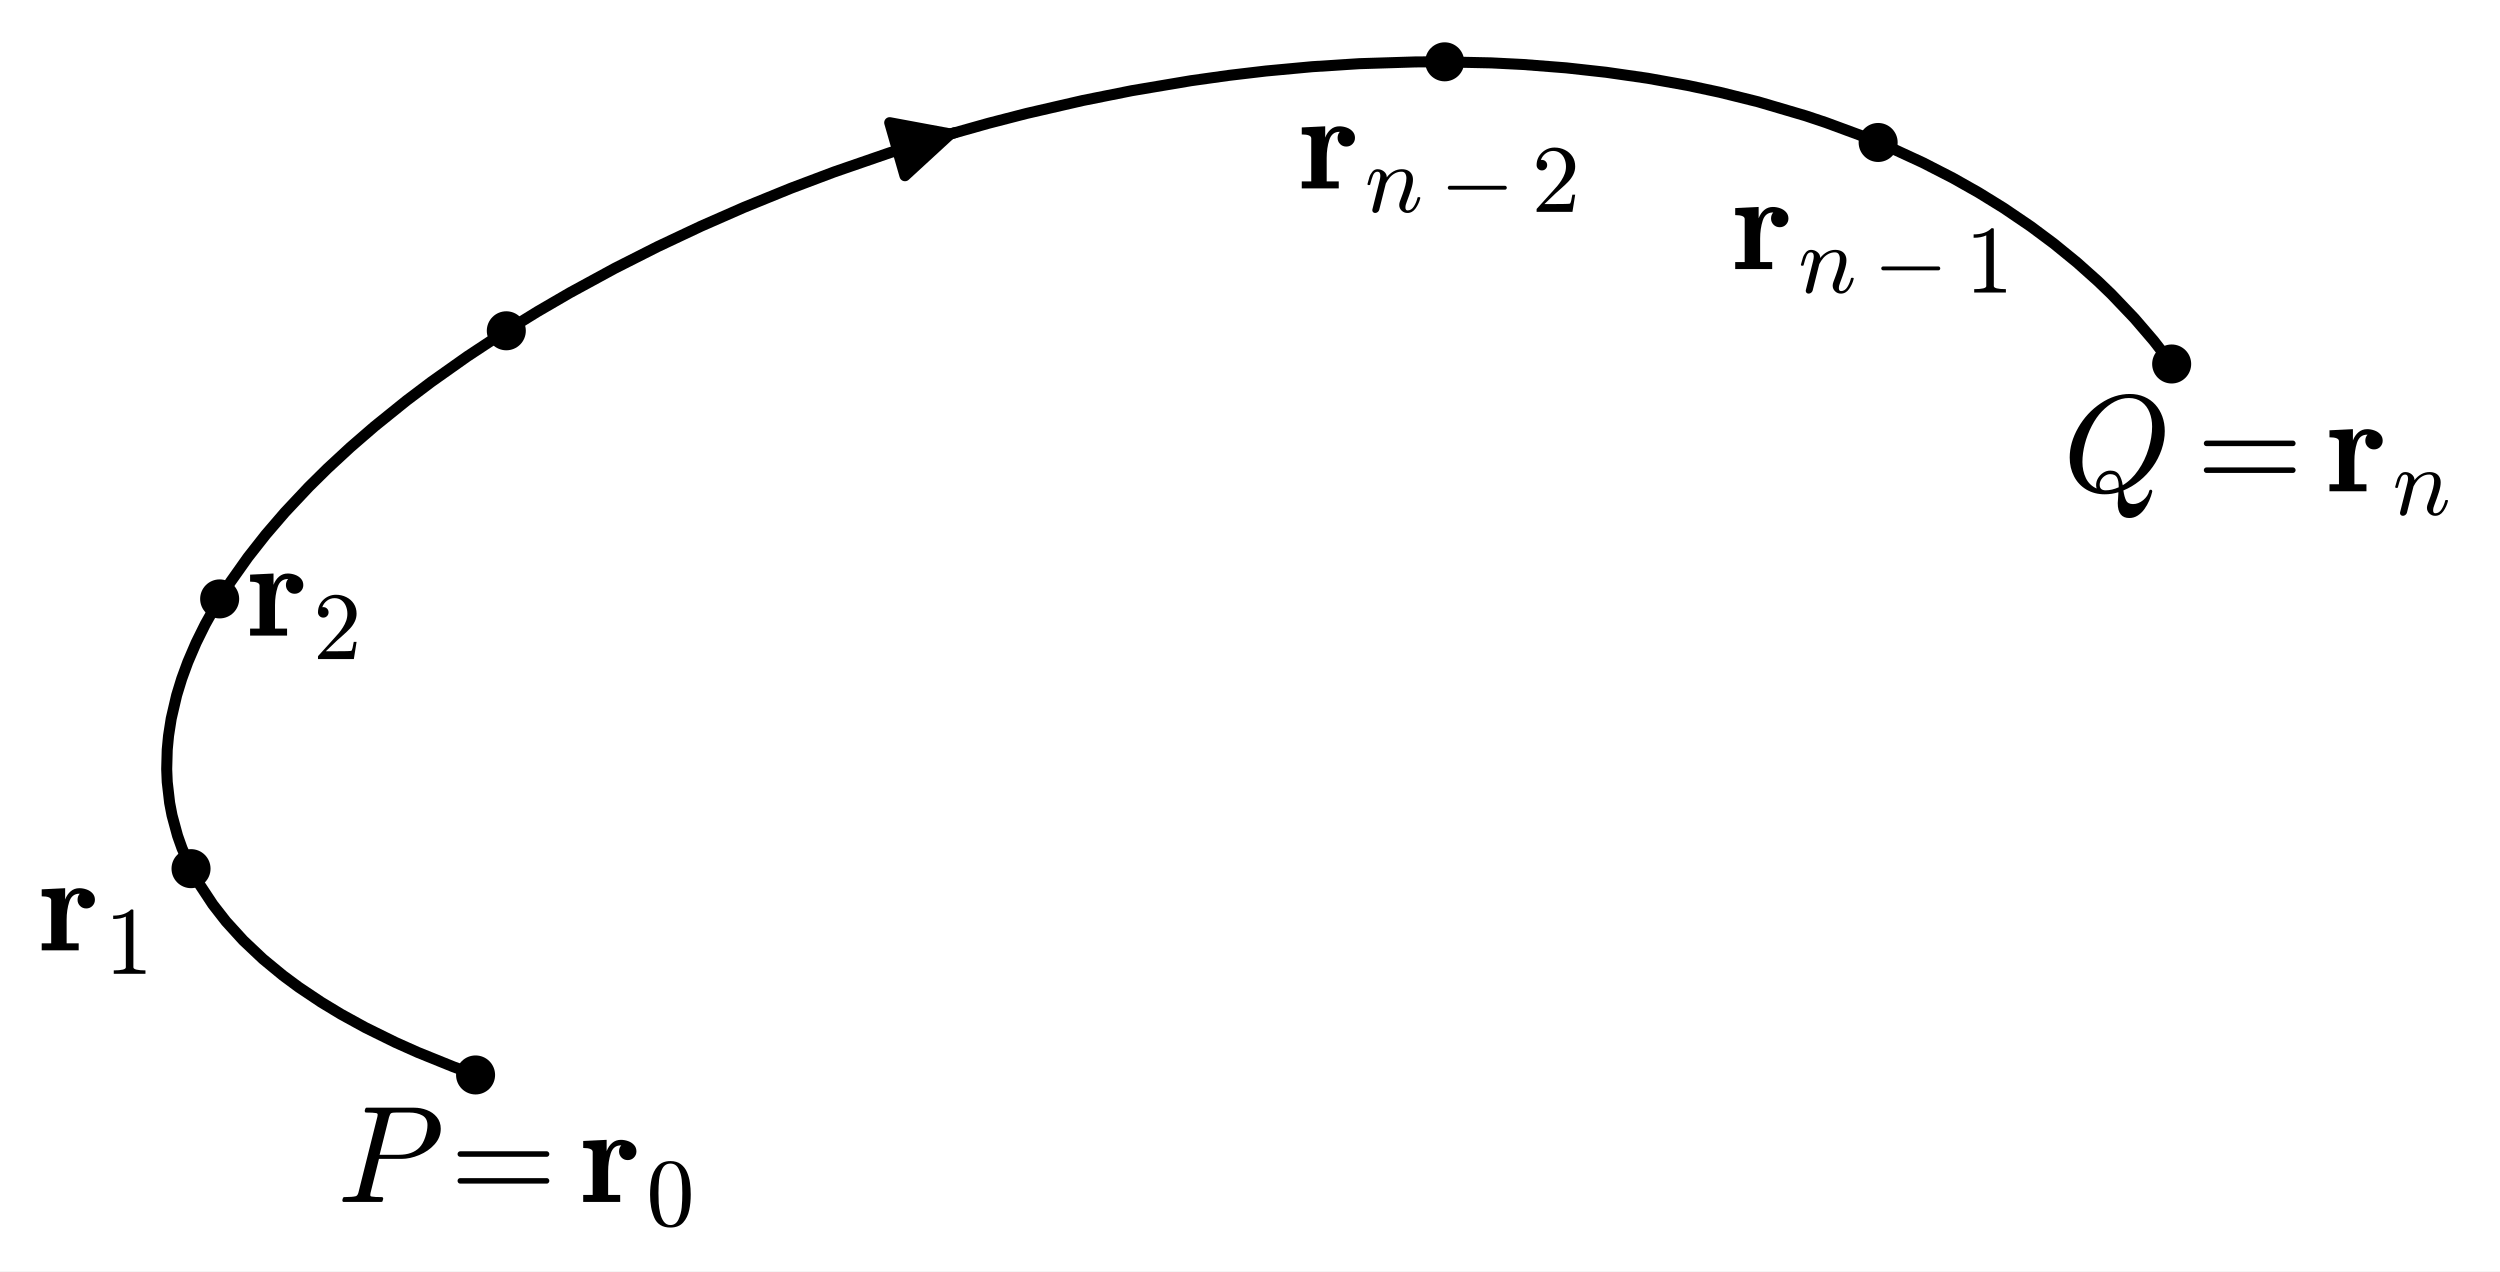
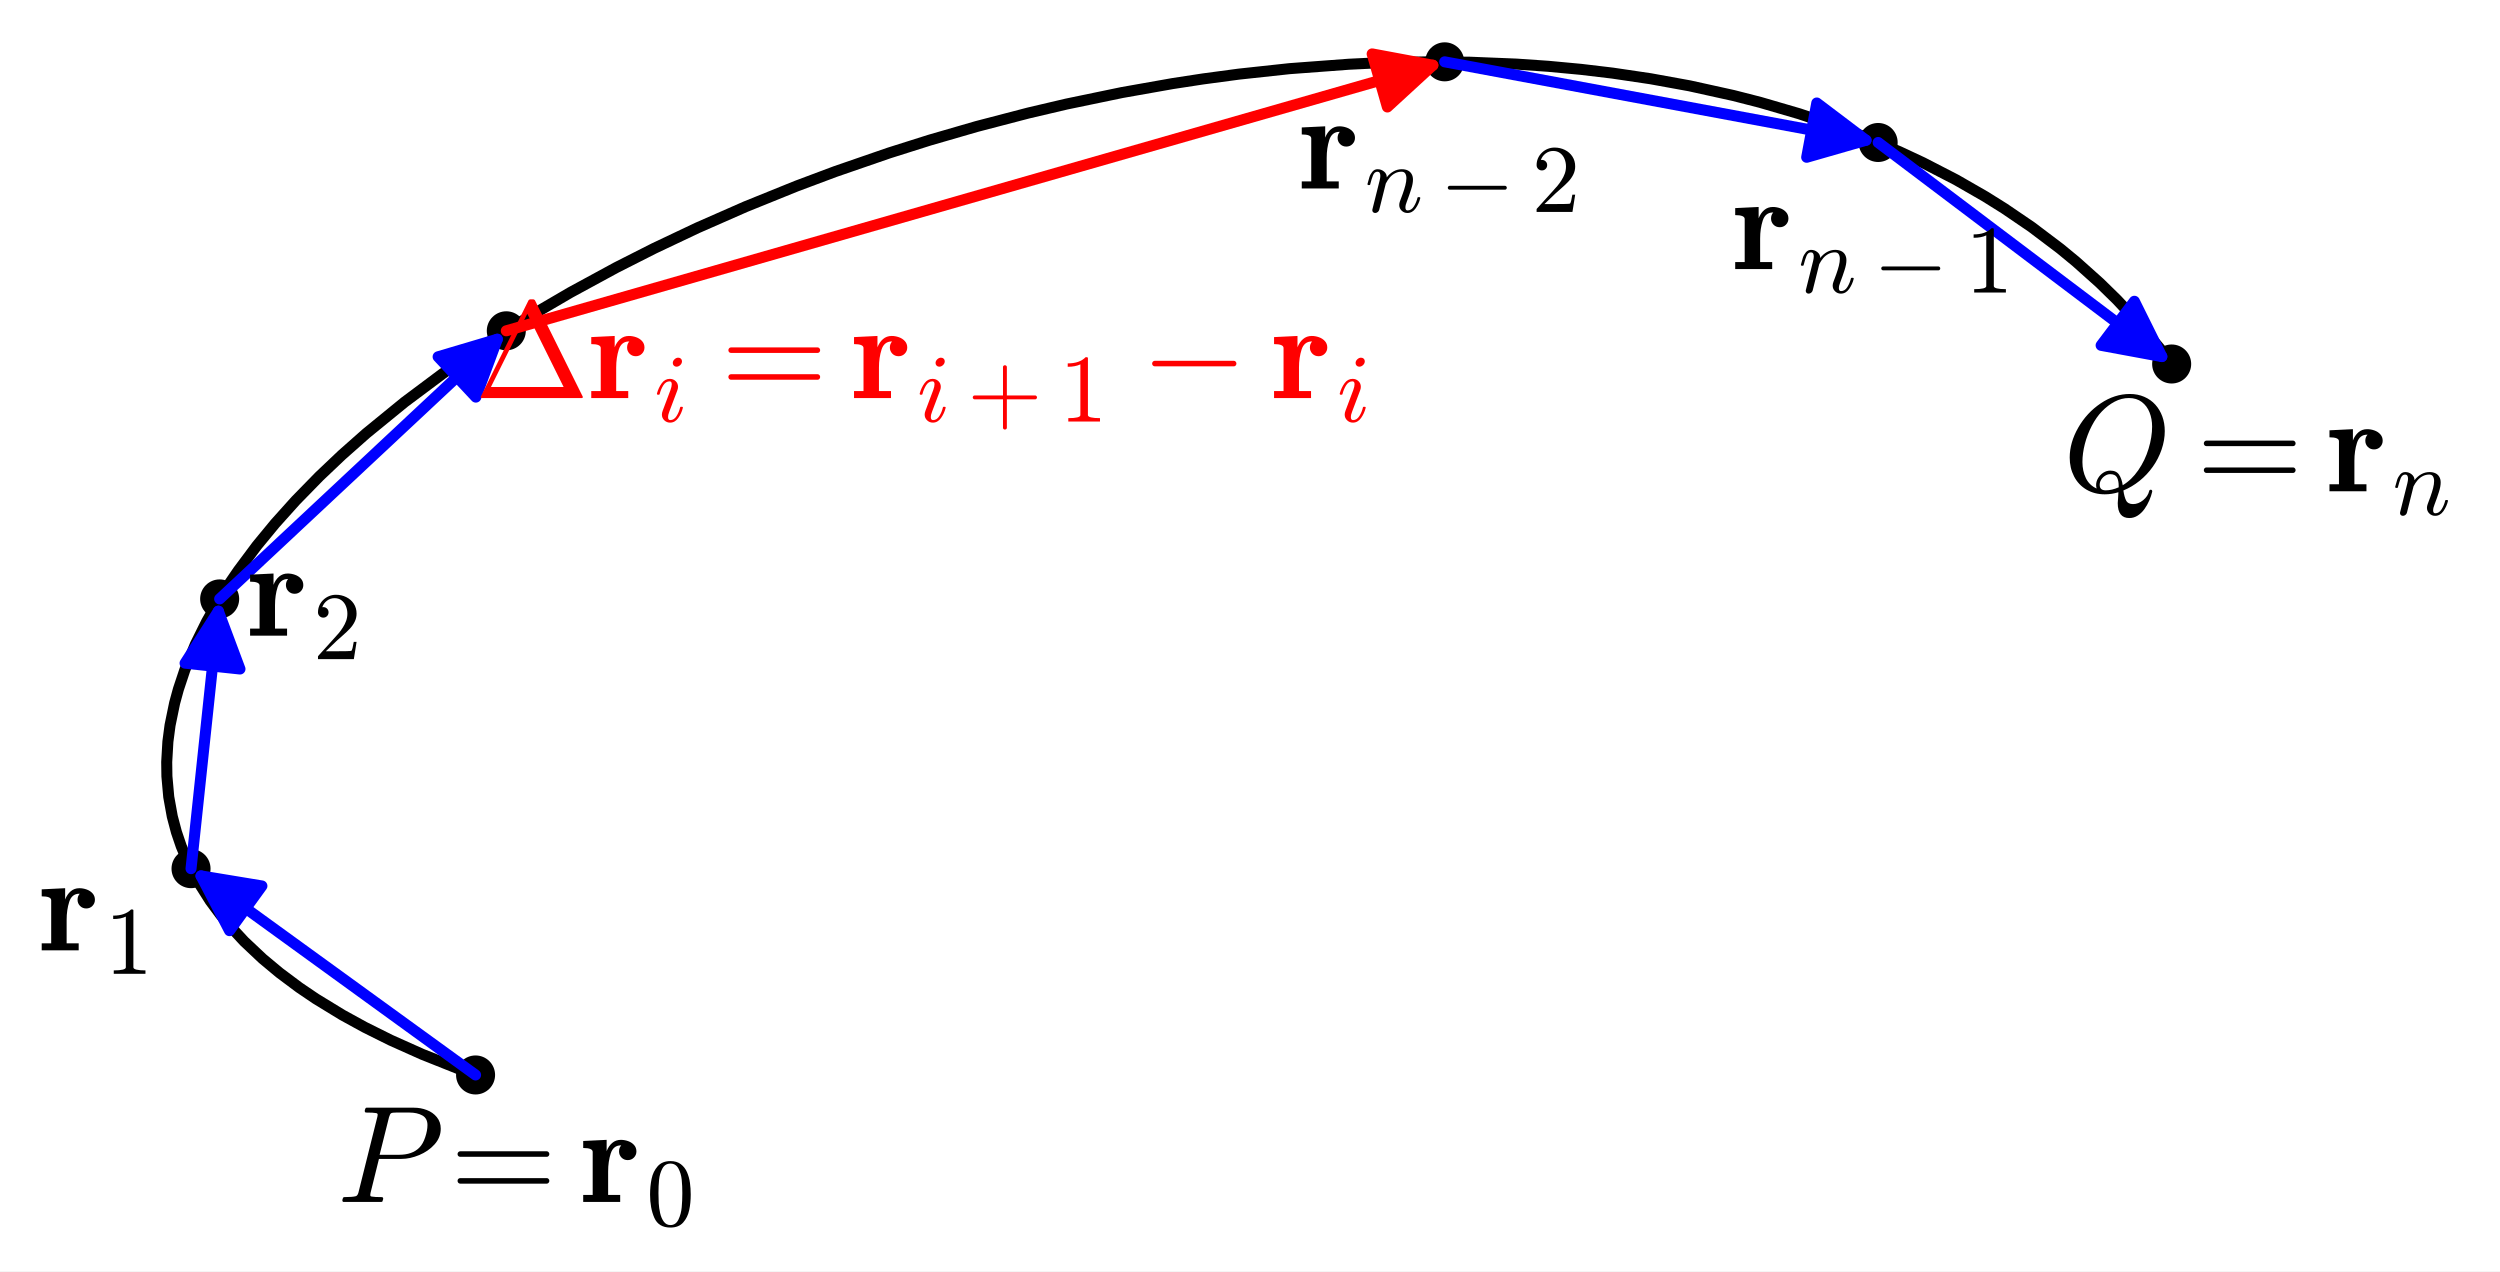
- <svg xmlns="http://www.w3.org/2000/svg" xmlns:xlink="http://www.w3.org/1999/xlink" width="452.908pt" height="230.322pt" viewBox="0 0 452.908 230.322" version="1.1">
+ <svg xmlns="http://www.w3.org/2000/svg" xmlns:xlink="http://www.w3.org/1999/xlink" width="452.908pt" height="230.323pt" viewBox="0 0 452.908 230.323" version="1.1">
  <defs>
    <style type="text/css">*{stroke-linejoin: round; stroke-linecap: butt}</style>
  </defs>
  <g id="figure_1">
    <g id="patch_1">
-       <path d="M 0 230.322  L 452.908 230.322  L 452.908 0  L 0 0  z " style="fill: #ffffff" />
+       <path d="M 0 230.323  L 452.908 230.323  L 452.908 -0  L 0 -0  z " style="fill: #ffffff" />
    </g>
    <g id="axes_1">
      <g id="patch_2">
-         <path d="M 10.497 215.021  L 417.535 215.021  L 417.535 7.2  L 10.497 7.2  z " style="fill: #ffffff" />
+         <path d="M 10.497 215.022  L 417.535 215.022  L 417.535 7.2  L 10.497 7.2  z " style="fill: #ffffff" />
      </g>
      <g id="PathCollection_1">
-         <path d="M 86.155 198.277  C 87.093 198.277 87.992 197.905 88.655 197.242  C 89.318 196.579 89.691 195.679 89.691 194.742  C 89.691 193.804 89.318 192.905 88.655 192.242  C 87.992 191.579 87.093 191.206 86.155 191.206  C 85.217 191.206 84.318 191.579 83.655 192.242  C 82.992 192.905 82.62 193.804 82.62 194.742  C 82.62 195.679 82.992 196.579 83.655 197.242  C 84.318 197.905 85.217 198.277 86.155 198.277  z " clip-path="url(#p70fe9b8de7)" />
+         <path d="M 86.155 198.279  C 87.093 198.279 87.992 197.906 88.655 197.243  C 89.318 196.58 89.691 195.681 89.691 194.743  C 89.691 193.806 89.318 192.906 88.655 192.243  C 87.992 191.58 87.093 191.208 86.155 191.208  C 85.217 191.208 84.318 191.58 83.655 192.243  C 82.992 192.906 82.62 193.806 82.62 194.743  C 82.62 195.681 82.992 196.58 83.655 197.243  C 84.318 197.906 85.217 198.279 86.155 198.279  z " clip-path="url(#pe993eb90d4)" />
      </g>
      <g id="PathCollection_2">
-         <path d="M 34.607 160.904  C 35.545 160.904 36.444 160.531 37.107 159.868  C 37.77 159.205 38.143 158.306 38.143 157.368  C 38.143 156.43 37.77 155.531 37.107 154.868  C 36.444 154.205 35.545 153.832 34.607 153.832  C 33.67 153.832 32.77 154.205 32.107 154.868  C 31.444 155.531 31.072 156.43 31.072 157.368  C 31.072 158.306 31.444 159.205 32.107 159.868  C 32.77 160.531 33.67 160.904 34.607 160.904  z " clip-path="url(#p70fe9b8de7)" />
+         <path d="M 34.607 160.905  C 35.545 160.905 36.444 160.533 37.107 159.87  C 37.77 159.207 38.143 158.307 38.143 157.37  C 38.143 156.432 37.77 155.533 37.107 154.87  C 36.444 154.207 35.545 153.834 34.607 153.834  C 33.67 153.834 32.77 154.207 32.107 154.87  C 31.444 155.533 31.072 156.432 31.072 157.37  C 31.072 158.307 31.444 159.207 32.107 159.87  C 32.77 160.533 33.67 160.905 34.607 160.905  z " clip-path="url(#pe993eb90d4)" />
      </g>
      <g id="PathCollection_3">
-         <path d="M 39.794 112.035  C 40.731 112.035 41.631 111.663 42.294 111  C 42.957 110.337 43.329 109.437 43.329 108.5  C 43.329 107.562 42.957 106.663 42.294 106  C 41.631 105.337 40.731 104.964 39.794 104.964  C 38.856 104.964 37.957 105.337 37.294 106  C 36.631 106.663 36.258 107.562 36.258 108.5  C 36.258 109.437 36.631 110.337 37.294 111  C 37.957 111.663 38.856 112.035 39.794 112.035  z " clip-path="url(#p70fe9b8de7)" />
+         <path d="M 39.794 112.037  C 40.731 112.037 41.631 111.665 42.294 111.002  C 42.957 110.338 43.329 109.439 43.329 108.502  C 43.329 107.564 42.957 106.665 42.294 106.002  C 41.631 105.338 40.731 104.966 39.794 104.966  C 38.856 104.966 37.957 105.338 37.294 106.002  C 36.631 106.665 36.258 107.564 36.258 108.502  C 36.258 109.439 36.631 110.338 37.294 111.002  C 37.957 111.665 38.856 112.037 39.794 112.037  z " clip-path="url(#pe993eb90d4)" />
      </g>
      <g id="PathCollection_4">
-         <path d="M 91.724 63.463  C 92.662 63.463 93.561 63.091 94.224 62.428  C 94.887 61.765 95.26 60.865 95.26 59.928  C 95.26 58.99 94.887 58.091 94.224 57.428  C 93.561 56.765 92.662 56.392 91.724 56.392  C 90.787 56.392 89.887 56.765 89.224 57.428  C 88.561 58.091 88.189 58.99 88.189 59.928  C 88.189 60.865 88.561 61.765 89.224 62.428  C 89.887 63.091 90.787 63.463 91.724 63.463  z " clip-path="url(#p70fe9b8de7)" />
+         <path d="M 91.724 63.465  C 92.662 63.465 93.561 63.092 94.224 62.429  C 94.887 61.766 95.26 60.867 95.26 59.929  C 95.26 58.992 94.887 58.092 94.224 57.429  C 93.561 56.766 92.662 56.394 91.724 56.394  C 90.787 56.394 89.887 56.766 89.224 57.429  C 88.561 58.092 88.189 58.992 88.189 59.929  C 88.189 60.867 88.561 61.766 89.224 62.429  C 89.887 63.092 90.787 63.465 91.724 63.465  z " clip-path="url(#pe993eb90d4)" />
      </g>
      <g id="PathCollection_5">
-         <path d="M 261.726 14.736  C 262.664 14.736 263.563 14.364 264.226 13.701  C 264.889 13.038 265.261 12.138 265.261 11.201  C 265.261 10.263 264.889 9.364 264.226 8.701  C 263.563 8.038 262.664 7.665 261.726 7.665  C 260.788 7.665 259.889 8.038 259.226 8.701  C 258.563 9.364 258.19 10.263 258.19 11.201  C 258.19 12.138 258.563 13.038 259.226 13.701  C 259.889 14.364 260.788 14.736 261.726 14.736  z " clip-path="url(#p70fe9b8de7)" />
+         <path d="M 261.726 14.738  C 262.664 14.738 263.563 14.365 264.226 13.702  C 264.889 13.039 265.261 12.14 265.261 11.202  C 265.261 10.265 264.889 9.365 264.226 8.702  C 263.563 8.039 262.664 7.667 261.726 7.667  C 260.788 7.667 259.889 8.039 259.226 8.702  C 258.563 9.365 258.19 10.265 258.19 11.202  C 258.19 12.14 258.563 13.039 259.226 13.702  C 259.889 14.365 260.788 14.738 261.726 14.738  z " clip-path="url(#pe993eb90d4)" />
      </g>
      <g id="PathCollection_6">
-         <path d="M 340.25 29.347  C 341.188 29.347 342.087 28.975 342.75 28.312  C 343.413 27.649 343.786 26.749 343.786 25.812  C 343.786 24.874 343.413 23.975 342.75 23.312  C 342.087 22.649 341.188 22.276 340.25 22.276  C 339.313 22.276 338.413 22.649 337.75 23.312  C 337.087 23.975 336.715 24.874 336.715 25.812  C 336.715 26.749 337.087 27.649 337.75 28.312  C 338.413 28.975 339.313 29.347 340.25 29.347  z " clip-path="url(#p70fe9b8de7)" />
+         <path d="M 340.25 29.349  C 341.188 29.349 342.087 28.976 342.75 28.313  C 343.413 27.65 343.786 26.751 343.786 25.813  C 343.786 24.876 343.413 23.976 342.75 23.313  C 342.087 22.65 341.188 22.278 340.25 22.278  C 339.313 22.278 338.413 22.65 337.75 23.313  C 337.087 23.976 336.715 24.876 336.715 25.813  C 336.715 26.751 337.087 27.65 337.75 28.313  C 338.413 28.976 339.313 29.349 340.25 29.349  z " clip-path="url(#pe993eb90d4)" />
      </g>
      <g id="PathCollection_7">
-         <path d="M 393.425 69.477  C 394.363 69.477 395.262 69.104 395.925 68.441  C 396.588 67.778 396.961 66.879 396.961 65.941  C 396.961 65.004 396.588 64.104 395.925 63.441  C 395.262 62.778 394.363 62.406 393.425 62.406  C 392.488 62.406 391.588 62.778 390.925 63.441  C 390.262 64.104 389.89 65.004 389.89 65.941  C 389.89 66.879 390.262 67.778 390.925 68.441  C 391.588 69.104 392.488 69.477 393.425 69.477  z " clip-path="url(#p70fe9b8de7)" />
+         <path d="M 393.425 69.478  C 394.363 69.478 395.262 69.106 395.925 68.443  C 396.588 67.78 396.961 66.88 396.961 65.943  C 396.961 65.005 396.588 64.106 395.925 63.443  C 395.262 62.78 394.363 62.407 393.425 62.407  C 392.488 62.407 391.588 62.78 390.925 63.443  C 390.262 64.106 389.89 65.005 389.89 65.943  C 389.89 66.88 390.262 67.78 390.925 68.443  C 391.588 69.106 392.488 69.478 393.425 69.478  z " clip-path="url(#pe993eb90d4)" />
      </g>
      <g id="matplotlib.axis_1" />
      <g id="matplotlib.axis_2" />
      <g id="line2d_1">
-         <path d="M 393.425 65.941  L 390.187 61.751  L 386.693 57.678  L 382.514 53.299  L 380.09 50.966  L 376.284 47.567  L 372.06 44.122  L 367.894 41.019  L 362.966 37.676  L 358.435 34.879  L 353.772 32.245  L 348.331 29.456  L 342.709 26.862  L 337.069 24.525  L 330.806 22.213  L 327.1 20.974  L 318.529 18.449  L 311.554 16.717  L 305.698 15.47  L 298.49 14.176  L 290.972 13.094  L 283.727 12.293  L 275.871 11.68  L 270.153 11.392  L 260.887 11.197  L 256.45 11.218  L 246.23 11.538  L 237.747 12.082  L 229.329 12.865  L 222.632 13.656  L 215.76 14.62  L 205.03 16.431  L 196.212 18.195  L 186.024 20.542  L 179.11 22.324  L 171.316 24.52  L 161.219 27.661  L 151.144 31.141  L 143.286 34.103  L 134.772 37.57  L 127.026 40.968  L 119.158 44.675  L 111.394 48.601  L 103.234 53.043  L 97.395 56.439  L 91.013 60.38  L 84.652 64.575  L 78.129 69.19  L 73.648 72.573  L 67.817 77.274  L 63.455 81.05  L 59.346 84.85  L 55.942 88.21  L 51.611 92.821  L 48.165 96.828  L 44.931 100.942  L 41.765 105.414  L 39.284 109.346  L 37.183 113.094  L 35.537 116.424  L 34.024 119.949  L 32.923 122.959  L 32.005 125.952  L 31.018 130.187  L 30.535 133.283  L 30.295 135.818  L 30.2 139.339  L 30.296 141.67  L 30.731 145.448  L 31.165 147.709  L 32.164 151.397  L 32.97 153.67  L 34.517 157.186  L 36.262 160.384  L 38.562 163.873  L 40.944 166.931  L 44.072 170.371  L 47.645 173.746  L 51.268 176.731  L 54.113 178.838  L 58.163 181.55  L 61.785 183.742  L 66.196 186.165  L 71.641 188.848  L 75.694 190.659  L 82.157 193.273  L 86.155 194.742  L 86.155 194.742  " clip-path="url(#p70fe9b8de7)" style="fill: none; stroke: #000000; stroke-width: 2; stroke-linecap: square" />
+         <path d="M 393.425 65.943  L 391.351 63.209  L 387.166 58.207  L 383.525 54.317  L 380.393 51.252  L 376.094 47.407  L 373.244 45.057  L 368.053 41.134  L 363.122 37.778  L 359.625 35.591  L 354.374 32.574  L 348.359 29.471  L 344.1 27.48  L 337.426 24.667  L 332.44 22.79  L 325.947 20.609  L 318.885 18.546  L 314.05 17.307  L 306.081 15.547  L 299.035 14.267  L 292.132 13.245  L 286.414 12.565  L 280.505 12.012  L 274.741 11.614  L 266.289 11.272  L 258.739 11.199  L 248.37 11.442  L 244.309 11.641  L 233.599 12.44  L 224.429 13.431  L 217.923 14.302  L 212.446 15.141  L 203.265 16.766  L 193.21 18.853  L 186.299 20.476  L 176.922 22.922  L 168.42 25.387  L 161.109 27.699  L 151.323 31.078  L 144.308 33.707  L 135.077 37.443  L 126.316 41.294  L 118.513 44.992  L 111.65 48.469  L 103.333 52.988  L 96.302 57.097  L 91.788 59.889  L 84.68 64.557  L 80.158 67.719  L 73.302 72.843  L 66.369 78.503  L 61.946 82.418  L 57.858 86.294  L 53.577 90.677  L 49.83 94.852  L 46.553 98.831  L 43.164 103.376  L 41.666 105.564  L 39.237 109.425  L 37.439 112.612  L 35.381 116.764  L 33.489 121.351  L 32.316 124.873  L 31.637 127.358  L 30.806 131.393  L 30.416 134.355  L 30.202 138.049  L 30.237 140.636  L 30.57 144.367  L 31.211 147.914  L 31.961 150.747  L 32.837 153.323  L 34.074 156.265  L 35.778 159.557  L 38.082 163.198  L 39.939 165.698  L 41.499 167.585  L 44.244 170.548  L 47.575 173.686  L 50.64 176.241  L 54.205 178.905  L 57.197 180.932  L 62.024 183.881  L 66.055 186.093  L 70.765 188.438  L 76.508 191.008  L 82.969 193.581  L 86.155 194.743  L 86.155 194.743  " clip-path="url(#pe993eb90d4)" style="fill: none; stroke: #000000; stroke-width: 2; stroke-linecap: square" />
      </g>
      <g id="patch_3">
-         <path d="M 172.552 24.158  Q 173.437 23.904 172.173 24.267  " clip-path="url(#p70fe9b8de7)" style="fill: none; stroke: #000000; stroke-width: 2; stroke-linecap: round" />
-         <path d="M 161.181 22.224  L 172.173 24.267  L 163.943 31.835  L 161.181 22.224  z " clip-path="url(#p70fe9b8de7)" style="stroke: #000000; stroke-width: 2; stroke-linecap: round" />
+         <path d="M 86.155 194.743  Q 60.381 176.057 36.418 158.682  " clip-path="url(#pe993eb90d4)" style="fill: none; stroke: #0000ff; stroke-width: 2; stroke-linecap: round" />
+         <path d="M 41.579 168.6  L 36.418 158.682  L 47.448 160.504  z " clip-path="url(#pe993eb90d4)" style="fill: #0000ff; stroke: #0000ff; stroke-width: 2; stroke-linecap: round" />
+       </g>
+       <g id="patch_4">
+         <path d="M 34.607 157.37  Q 37.2 132.936 39.558 110.725  " clip-path="url(#pe993eb90d4)" style="fill: none; stroke: #0000ff; stroke-width: 2; stroke-linecap: round" />
+         <path d="M 33.53 120.142  L 39.558 110.725  L 43.474 121.197  z " clip-path="url(#pe993eb90d4)" style="fill: #0000ff; stroke: #0000ff; stroke-width: 2; stroke-linecap: round" />
+       </g>
+       <g id="patch_5">
+         <path d="M 39.794 108.502  Q 65.759 84.215 90.091 61.457  " clip-path="url(#pe993eb90d4)" style="fill: none; stroke: #0000ff; stroke-width: 2; stroke-linecap: round" />
+         <path d="M 79.373 64.636  L 90.091 61.457  L 86.204 71.939  z " clip-path="url(#pe993eb90d4)" style="fill: #0000ff; stroke: #0000ff; stroke-width: 2; stroke-linecap: round" />
+       </g>
+       <g id="patch_6">
+         <path d="M 91.724 59.929  Q 176.725 35.566 259.576 11.819  " clip-path="url(#pe993eb90d4)" style="fill: none; stroke: #ff0000; stroke-width: 2; stroke-linecap: round" />
+         <path d="M 248.586 9.767  L 259.576 11.819  L 251.341 19.38  z " clip-path="url(#pe993eb90d4)" style="fill: #ff0000; stroke: #ff0000; stroke-width: 2; stroke-linecap: round" />
+       </g>
+       <g id="patch_7">
+         <path d="M 261.726 11.202  Q 300.988 18.508 338.052 25.404  " clip-path="url(#pe993eb90d4)" style="fill: none; stroke: #0000ff; stroke-width: 2; stroke-linecap: round" />
+         <path d="M 329.135 18.659  L 338.052 25.404  L 327.306 28.491  z " clip-path="url(#pe993eb90d4)" style="fill: #0000ff; stroke: #0000ff; stroke-width: 2; stroke-linecap: round" />
+       </g>
+       <g id="patch_8">
+         <path d="M 340.25 25.813  Q 366.838 45.878 391.641 64.596  " clip-path="url(#pe993eb90d4)" style="fill: none; stroke: #0000ff; stroke-width: 2; stroke-linecap: round" />
+         <path d="M 386.67 54.581  L 391.641 64.596  L 380.647 62.563  z " clip-path="url(#pe993eb90d4)" style="fill: #0000ff; stroke: #0000ff; stroke-width: 2; stroke-linecap: round" />
      </g>
      <g id="text_1">
-         <g transform="translate(61.04625 217.9224) scale(0.25 -0.25)">
+         <g transform="translate(61.04625 217.924) scale(0.25 -0.25)">
          <defs>
            <path id="Cmmi10-50" d="M 313 0  Q 250 0 250 84  Q 253 100 262 139  Q 272 178 289 201  Q 306 225 331 225  Q 722 225 878 269  Q 959 297 997 441  L 1875 3956  Q 1888 4019 1888 4044  Q 1888 4113 1813 4122  Q 1691 4147 1350 4147  Q 1288 4147 1288 4231  Q 1291 4247 1300 4286  Q 1309 4325 1326 4348  Q 1344 4372 1369 4372  L 3578 4372  Q 3881 4372 4165 4264  Q 4450 4156 4631 3934  Q 4813 3713 4813 3397  Q 4813 2991 4527 2672  Q 4241 2353 3814 2175  Q 3388 1997 2988 1997  L 1947 1997  L 1556 416  Q 1544 353 1544 325  Q 1544 300 1551 283  Q 1559 266 1573 261  Q 1588 256 1619 250  Q 1741 225 2081 225  Q 2144 225 2144 141  Q 2122 50 2109 25  Q 2097 0 2034 0  L 313 0  z M 1978 2188  L 2875 2188  Q 3497 2188 3822 2522  Q 3988 2688 4092 3000  Q 4197 3313 4197 3566  Q 4197 3881 3956 4014  Q 3716 4147 3359 4147  L 2747 4147  Q 2572 4147 2515 4117  Q 2459 4088 2413 3928  L 1978 2188  z " transform="scale(0.015625)" />
            <path id="Cmr10-3d" d="M 481 850  Q 428 850 393 890  Q 359 931 359 978  Q 359 1031 393 1068  Q 428 1106 481 1106  L 4500 1106  Q 4547 1106 4581 1068  Q 4616 1031 4616 978  Q 4616 931 4581 890  Q 4547 850 4500 850  L 481 850  z M 481 2094  Q 428 2094 393 2131  Q 359 2169 359 2222  Q 359 2269 393 2309  Q 428 2350 481 2350  L 4500 2350  Q 4547 2350 4581 2309  Q 4616 2269 4616 2222  Q 4616 2169 4581 2131  Q 4547 2094 4500 2094  L 481 2094  z " transform="scale(0.015625)" />
            <path id="Cmb10-72" d="M 91 0  L 91 325  L 531 325  L 531 2322  Q 531 2503 91 2503  L 91 2828  L 1178 2881  L 1178 2356  Q 1269 2594 1436 2737  Q 1603 2881 1838 2881  Q 2006 2881 2173 2822  Q 2341 2763 2450 2641  Q 2559 2519 2559 2344  Q 2559 2178 2443 2059  Q 2328 1941 2156 1941  Q 1984 1941 1868 2059  Q 1753 2178 1753 2344  Q 1753 2513 1856 2625  L 1838 2625  Q 1488 2625 1367 2248  Q 1247 1872 1247 1416  L 1247 325  L 1806 325  L 1806 0  L 91 0  z " transform="scale(0.015625)" />
            <path id="Cmr10-30" d="M 1600 -141  Q 816 -141 533 504  Q 250 1150 250 2041  Q 250 2597 351 3087  Q 453 3578 754 3920  Q 1056 4263 1600 4263  Q 2022 4263 2290 4056  Q 2559 3850 2700 3523  Q 2841 3197 2892 2823  Q 2944 2450 2944 2041  Q 2944 1491 2842 1011  Q 2741 531 2444 195  Q 2147 -141 1600 -141  z M 1600 25  Q 1956 25 2131 390  Q 2306 756 2347 1200  Q 2388 1644 2388 2144  Q 2388 2625 2347 3031  Q 2306 3438 2132 3767  Q 1959 4097 1600 4097  Q 1238 4097 1063 3765  Q 888 3434 847 3029  Q 806 2625 806 2144  Q 806 1788 823 1472  Q 841 1156 916 820  Q 991 484 1158 254  Q 1325 25 1600 25  z " transform="scale(0.015625)" />
          </defs>
          <use xlink:href="#Cmmi10-50" transform="translate(0 0.6875)" />
          <use xlink:href="#Cmr10-3d" transform="translate(81.76758 0.6875)" />
          <use xlink:href="#Cmb10-72" transform="translate(177.0117 0.6875)" />
          <use xlink:href="#Cmr10-30" transform="translate(224.1516 -16.31875) scale(0.7)" />
        </g>
      </g>
      <g id="text_2">
-         <g transform="translate(7.2 172.4076) scale(0.25 -0.25)">
+         <g transform="translate(7.2 172.4092) scale(0.25 -0.25)">
          <defs>
            <path id="Cmr10-31" d="M 594 0  L 594 225  Q 1394 225 1394 428  L 1394 3788  Q 1063 3628 556 3628  L 556 3853  Q 1341 3853 1741 4263  L 1831 4263  Q 1853 4263 1873 4245  Q 1894 4228 1894 4206  L 1894 428  Q 1894 225 2694 225  L 2694 0  L 594 0  z " transform="scale(0.015625)" />
          </defs>
          <use xlink:href="#Cmb10-72" transform="translate(0 0.984375)" />
          <use xlink:href="#Cmr10-31" transform="translate(47.13992 -16.02188) scale(0.7)" />
        </g>
      </g>
      <g id="text_3">
-         <g transform="translate(44.95085 115.3983) scale(0.25 -0.25)">
+         <g transform="translate(44.95085 115.3999) scale(0.25 -0.25)">
          <defs>
            <path id="Cmr10-32" d="M 319 0  L 319 172  Q 319 188 331 206  L 1325 1306  Q 1550 1550 1690 1715  Q 1831 1881 1968 2097  Q 2106 2313 2186 2536  Q 2266 2759 2266 3009  Q 2266 3272 2169 3511  Q 2072 3750 1880 3894  Q 1688 4038 1416 4038  Q 1138 4038 916 3870  Q 694 3703 603 3438  Q 628 3444 672 3444  Q 816 3444 917 3347  Q 1019 3250 1019 3097  Q 1019 2950 917 2848  Q 816 2747 672 2747  Q 522 2747 420 2851  Q 319 2956 319 3097  Q 319 3338 409 3548  Q 500 3759 670 3923  Q 841 4088 1055 4175  Q 1269 4263 1509 4263  Q 1875 4263 2190 4108  Q 2506 3953 2690 3670  Q 2875 3388 2875 3009  Q 2875 2731 2753 2481  Q 2631 2231 2440 2026  Q 2250 1822 1953 1562  Q 1656 1303 1563 1216  L 838 519  L 1453 519  Q 1906 519 2211 526  Q 2516 534 2534 550  Q 2609 631 2688 1141  L 2875 1141  L 2694 0  L 319 0  z " transform="scale(0.015625)" />
          </defs>
          <use xlink:href="#Cmb10-72" transform="translate(0 0.984375)" />
          <use xlink:href="#Cmr10-32" transform="translate(47.13992 -16.02188) scale(0.7)" />
        </g>
      </g>
      <g id="text_4">
-         <g transform="translate(235.4759 34.38148) scale(0.25 -0.25)">
+         <g transform="translate(235.4759 34.38312) scale(0.25 -0.25)">
          <defs>
            <path id="Cmmi10-6e" d="M 494 109  Q 494 147 500 166  L 978 2075  Q 1025 2253 1025 2388  Q 1025 2663 838 2663  Q 638 2663 541 2423  Q 444 2184 353 1819  Q 353 1800 334 1789  Q 316 1778 300 1778  L 225 1778  Q 203 1778 187 1801  Q 172 1825 172 1844  Q 241 2122 305 2315  Q 369 2509 505 2668  Q 641 2828 844 2828  Q 1084 2828 1268 2676  Q 1453 2525 1453 2291  Q 1644 2541 1900 2684  Q 2156 2828 2444 2828  Q 2672 2828 2837 2750  Q 3003 2672 3095 2514  Q 3188 2356 3188 2138  Q 3188 1875 3070 1503  Q 2953 1131 2778 672  Q 2688 463 2688 288  Q 2688 97 2834 97  Q 3084 97 3251 365  Q 3419 634 3488 941  Q 3500 978 3541 978  L 3616 978  Q 3641 978 3658 962  Q 3675 947 3675 922  Q 3675 916 3669 903  Q 3581 541 3364 234  Q 3147 -72 2822 -72  Q 2597 -72 2437 83  Q 2278 238 2278 459  Q 2278 578 2328 709  Q 2409 919 2514 1209  Q 2619 1500 2686 1765  Q 2753 2031 2753 2234  Q 2753 2413 2679 2538  Q 2606 2663 2431 2663  Q 2197 2663 2000 2559  Q 1803 2456 1656 2286  Q 1509 2116 1388 1881  L 953 141  Q 931 53 854 -9  Q 778 -72 684 -72  Q 606 -72 550 -22  Q 494 28 494 109  z " transform="scale(0.015625)" />
            <path id="Cmsy10-a1" d="M 653 1472  Q 600 1472 565 1512  Q 531 1553 531 1600  Q 531 1647 565 1687  Q 600 1728 653 1728  L 4325 1728  Q 4375 1728 4408 1687  Q 4441 1647 4441 1600  Q 4441 1553 4408 1512  Q 4375 1472 4325 1472  L 653 1472  z " transform="scale(0.015625)" />
          </defs>
          <use xlink:href="#Cmb10-72" transform="translate(0 0.984375)" />
          <use xlink:href="#Cmmi10-6e" transform="translate(47.13992 -16.02188) scale(0.7)" />
          <use xlink:href="#Cmsy10-a1" transform="translate(101.4378 -16.02188) scale(0.7)" />
          <use xlink:href="#Cmr10-32" transform="translate(168.1087 -16.02188) scale(0.7)" />
        </g>
      </g>
      <g id="text_5">
-         <g transform="translate(314.0003 48.99249) scale(0.25 -0.25)">
+         <g transform="translate(314.0003 48.99413) scale(0.25 -0.25)">
          <use xlink:href="#Cmb10-72" transform="translate(0 0.984375)" />
          <use xlink:href="#Cmmi10-6e" transform="translate(47.13992 -16.02188) scale(0.7)" />
          <use xlink:href="#Cmsy10-a1" transform="translate(101.4378 -16.02188) scale(0.7)" />
          <use xlink:href="#Cmr10-31" transform="translate(168.1087 -16.02188) scale(0.7)" />
        </g>
      </g>
      <g id="text_6">
-         <g transform="translate(373.7076 89.12184) scale(0.25 -0.25)">
+         <g transform="translate(373.7076 89.12348) scale(0.25 -0.25)">
          <defs>
            <path id="Cmmi10-51" d="M 1947 -141  Q 1466 -141 1094 79  Q 722 300 520 692  Q 319 1084 319 1563  Q 319 2259 714 2950  Q 1109 3641 1756 4077  Q 2403 4513 3109 4513  Q 3475 4513 3778 4381  Q 4081 4250 4290 4017  Q 4500 3784 4614 3471  Q 4728 3159 4728 2791  Q 4728 2366 4581 1936  Q 4434 1506 4171 1136  Q 3909 766 3559 484  Q 3209 203 2809 38  Q 2850 -256 2934 -425  Q 3019 -594 3256 -594  Q 3506 -594 3726 -412  Q 3947 -231 4006 13  Q 4019 72 4078 72  Q 4147 72 4147 -13  Q 4100 -219 4008 -430  Q 3916 -641 3786 -823  Q 3656 -1006 3478 -1123  Q 3300 -1241 3084 -1241  Q 2547 -1241 2547 -550  Q 2547 -509 2562 -332  Q 2578 -156 2578 -44  Q 2269 -141 1947 -141  z M 1709 300  Q 1709 44 1991 44  Q 2275 44 2591 184  L 2591 244  Q 2591 503 2509 648  Q 2428 794 2194 794  Q 2078 794 1964 723  Q 1850 653 1779 539  Q 1709 425 1709 300  z M 1544 288  Q 1544 456 1637 612  Q 1731 769 1881 864  Q 2031 959 2203 959  Q 2481 959 2607 771  Q 2734 584 2778 281  Q 3188 525 3500 978  Q 3813 1431 3977 1973  Q 4141 2516 4141 3003  Q 4141 3356 4023 3656  Q 3906 3956 3664 4140  Q 3422 4325 3066 4325  Q 2722 4325 2403 4156  Q 2084 3988 1813 3706  Q 1550 3434 1342 3032  Q 1134 2631 1021 2193  Q 909 1756 909 1356  Q 909 947 1068 612  Q 1228 278 1569 128  Q 1544 194 1544 288  z " transform="scale(0.015625)" />
          </defs>
          <use xlink:href="#Cmmi10-51" transform="translate(0 0.484375)" />
          <use xlink:href="#Cmr10-3d" transform="translate(96.5625 0.484375)" />
          <use xlink:href="#Cmb10-72" transform="translate(191.8066 0.484375)" />
          <use xlink:href="#Cmmi10-6e" transform="translate(238.9466 -16.52188) scale(0.7)" />
        </g>
      </g>
+       <g id="text_7">
+         <g style="fill: #ff0000" transform="translate(85.93327 72.22225) scale(0.25 -0.25)">
+           <defs>
+             <path id="Cmr10-a2" d="M 347 0  Q 294 0 294 50  Q 297 56 298 59  Q 300 63 300 72  L 2503 4513  Q 2531 4581 2619 4581  L 2706 4581  Q 2794 4581 2822 4513  L 5025 72  Q 5028 66 5029 61  Q 5031 56 5031 50  Q 5031 0 4978 0  L 347 0  z M 769 513  L 4141 513  L 2456 3909  L 769 513  z " transform="scale(0.015625)" />
+             <path id="Cmmi10-69" d="M 500 459  Q 500 578 550 709  L 1069 2088  Q 1153 2322 1153 2472  Q 1153 2663 1013 2663  Q 759 2663 595 2402  Q 431 2141 353 1819  Q 341 1778 300 1778  L 225 1778  Q 172 1778 172 1838  L 172 1856  Q 275 2238 487 2533  Q 700 2828 1025 2828  Q 1253 2828 1411 2678  Q 1569 2528 1569 2297  Q 1569 2178 1516 2047  L 997 672  Q 909 459 909 288  Q 909 97 1056 97  Q 1306 97 1473 364  Q 1641 631 1709 941  Q 1722 978 1759 978  L 1838 978  Q 1863 978 1878 961  Q 1894 944 1894 922  Q 1894 916 1888 903  Q 1800 541 1583 234  Q 1366 -72 1044 -72  Q 819 -72 659 83  Q 500 238 500 459  z M 1222 3878  Q 1222 4013 1334 4122  Q 1447 4231 1581 4231  Q 1691 4231 1761 4164  Q 1831 4097 1831 3994  Q 1831 3850 1717 3742  Q 1603 3634 1466 3634  Q 1363 3634 1292 3704  Q 1222 3775 1222 3878  z " transform="scale(0.015625)" />
+             <path id="Cmr10-2b" d="M 481 1472  Q 428 1472 393 1512  Q 359 1553 359 1600  Q 359 1647 393 1687  Q 428 1728 481 1728  L 2363 1728  L 2363 3616  Q 2363 3666 2400 3698  Q 2438 3731 2491 3731  Q 2538 3731 2578 3698  Q 2619 3666 2619 3616  L 2619 1728  L 4500 1728  Q 4547 1728 4581 1687  Q 4616 1647 4616 1600  Q 4616 1553 4581 1512  Q 4547 1472 4500 1472  L 2619 1472  L 2619 -416  Q 2619 -466 2578 -498  Q 2538 -531 2491 -531  Q 2438 -531 2400 -498  Q 2363 -466 2363 -416  L 2363 1472  L 481 1472  z " transform="scale(0.015625)" />
+           </defs>
+           <use xlink:href="#Cmr10-a2" transform="translate(0 0.421875)" />
+           <use xlink:href="#Cmb10-72" transform="translate(83.30078 0.421875)" />
+           <use xlink:href="#Cmmi10-69" transform="translate(130.4407 -16.58438) scale(0.7)" />
+           <use xlink:href="#Cmr10-3d" transform="translate(178.4733 0.421875)" />
+           <use xlink:href="#Cmb10-72" transform="translate(273.7175 0.421875)" />
+           <use xlink:href="#Cmmi10-69" transform="translate(320.8574 -16.58438) scale(0.7)" />
+           <use xlink:href="#Cmr10-2b" transform="translate(357.2451 -16.58438) scale(0.7)" />
+           <use xlink:href="#Cmr10-31" transform="translate(423.916 -16.58438) scale(0.7)" />
+           <use xlink:href="#Cmsy10-a1" transform="translate(482.8519 0.421875)" />
+           <use xlink:href="#Cmb10-72" transform="translate(578.0961 0.421875)" />
+           <use xlink:href="#Cmmi10-69" transform="translate(625.236 -16.58438) scale(0.7)" />
+         </g>
+       </g>
    </g>
  </g>
  <defs>
-     <clipPath id="p70fe9b8de7">
-       <rect x="10.497" y="7.2" width="407.038" height="207.821" />
+     <clipPath id="pe993eb90d4">
+       <rect x="10.497" y="7.2" width="407.038" height="207.822" />
    </clipPath>
  </defs>
</svg>
